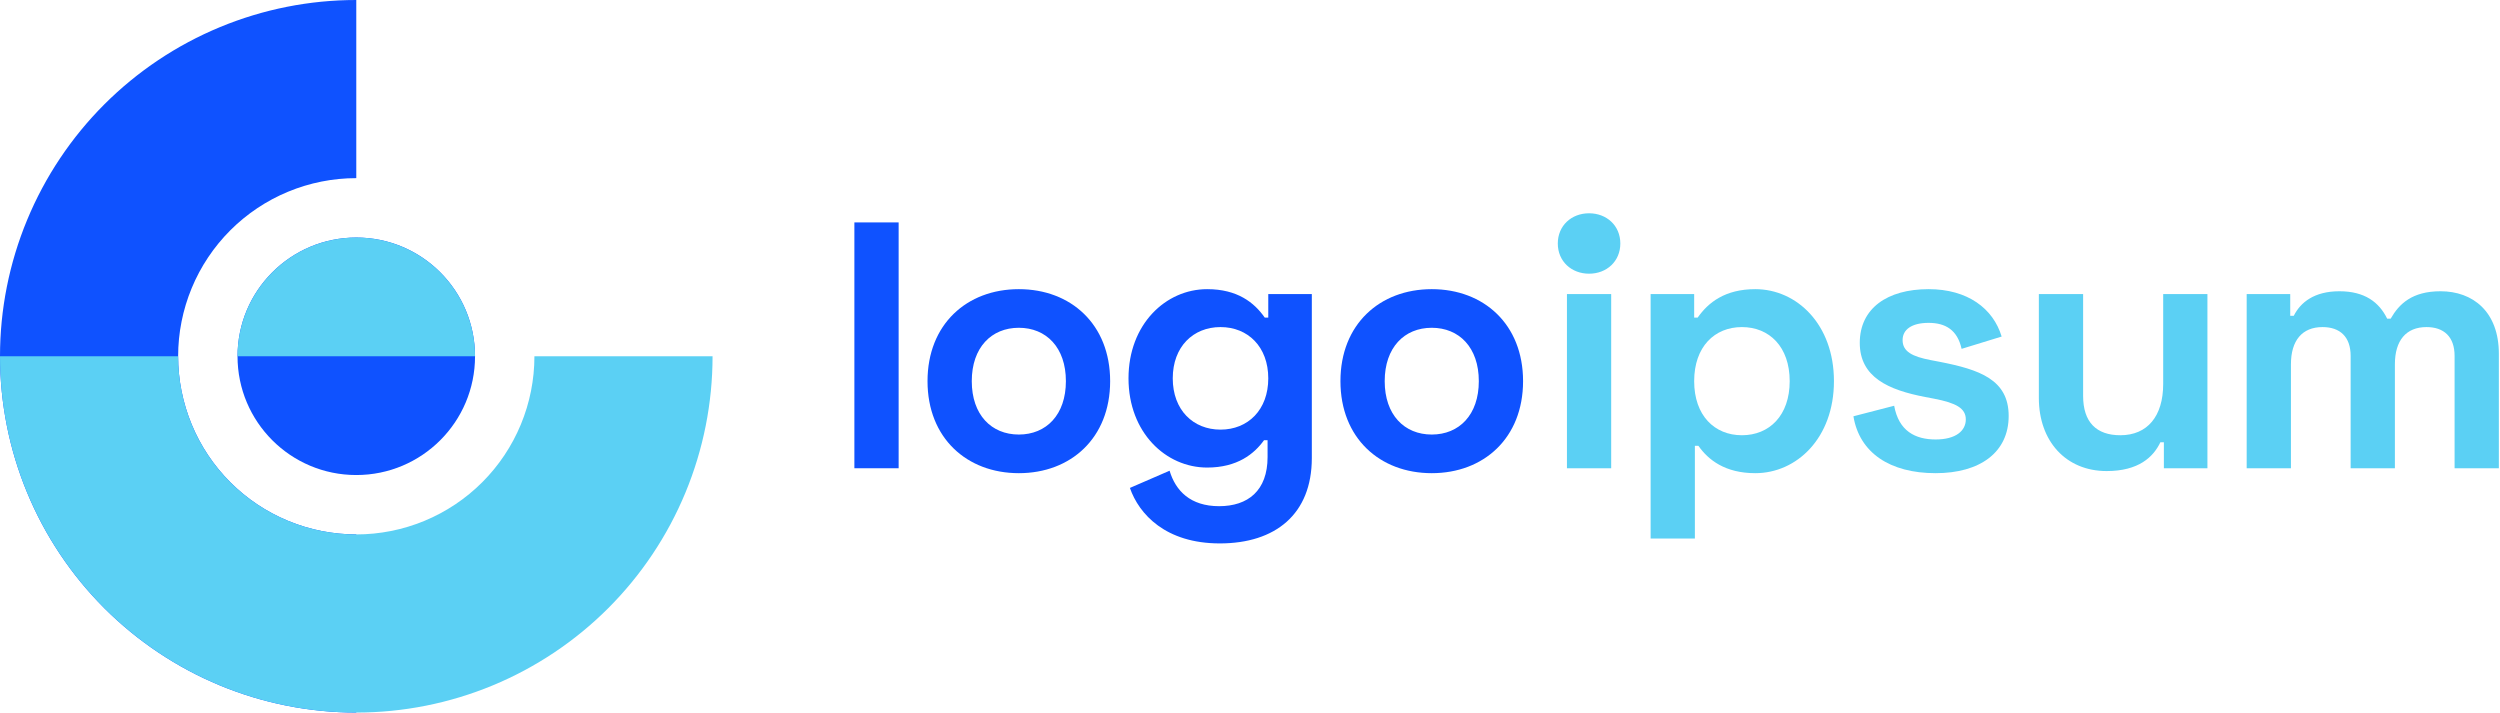
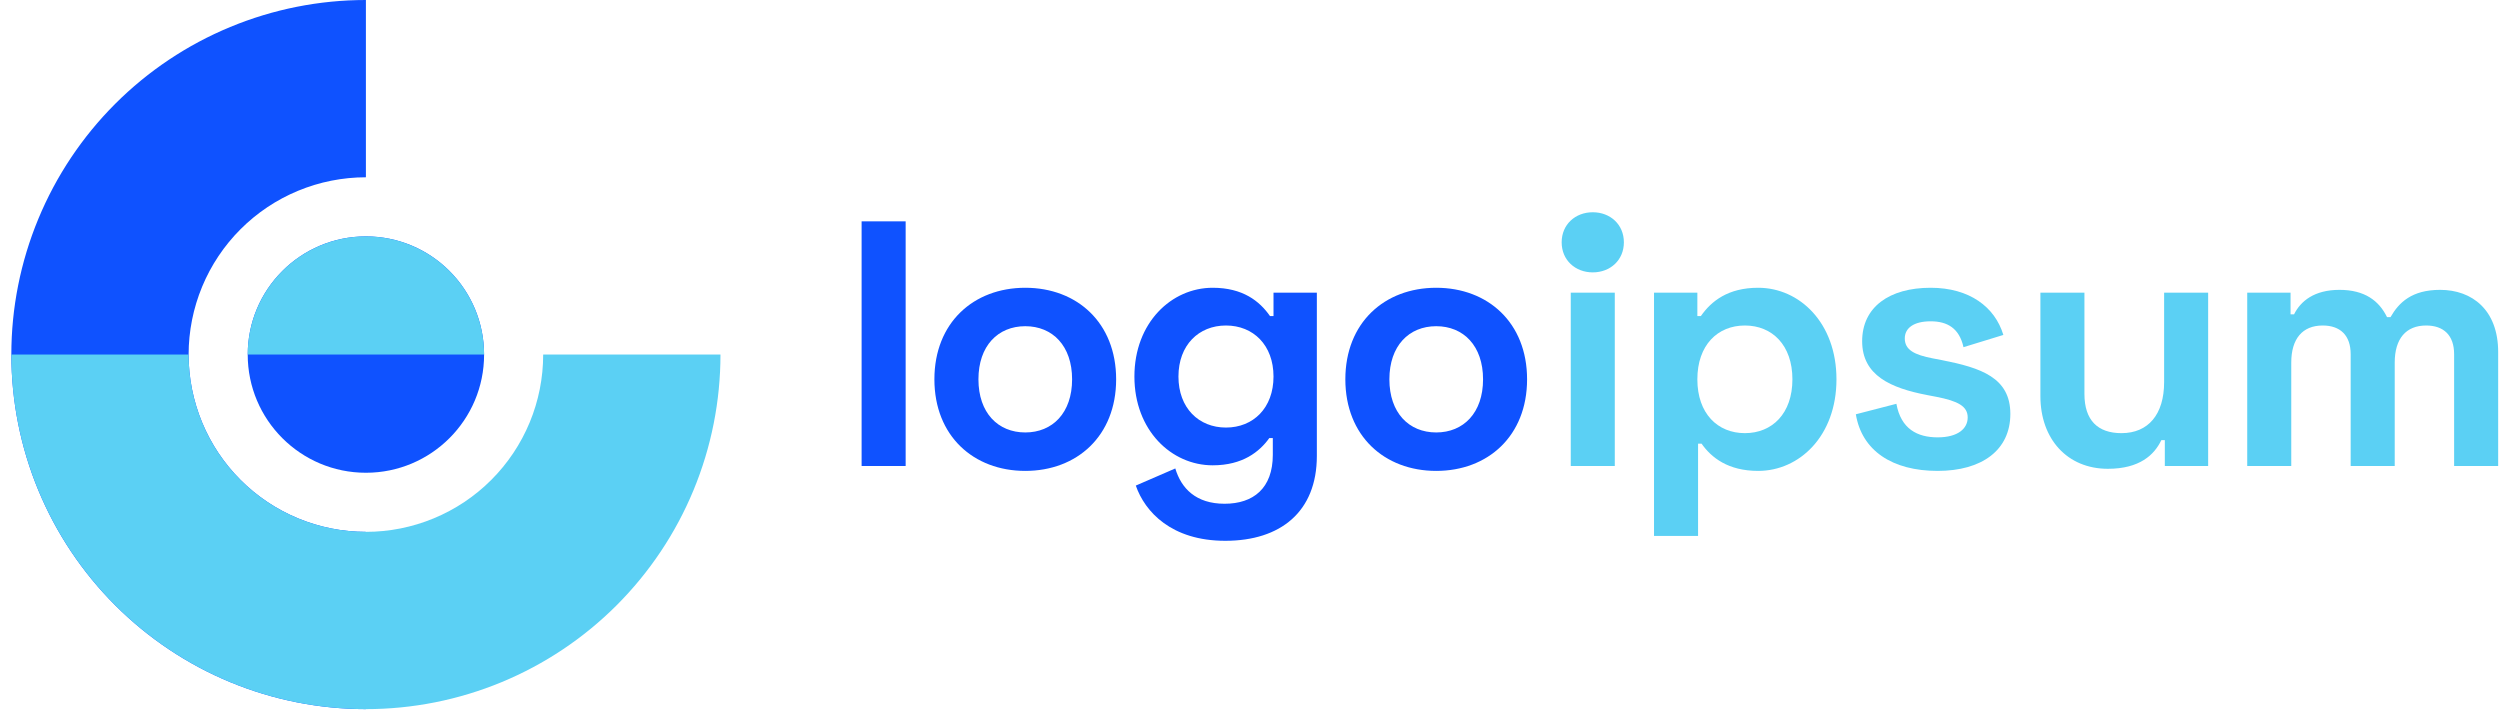
- <svg xmlns="http://www.w3.org/2000/svg" width="207" height="59" viewBox="0 0 207 59" fill="none">
-   <path d="M29.5 0C25.626 0 21.79 0.763 18.211 2.246C14.632 3.728 11.38 5.901 8.64 8.64C5.901 11.38 3.728 14.632 2.246 18.211C0.763 21.79 0 25.626 0 29.5C0 33.374 0.763 37.21 2.246 40.789C3.728 44.368 5.901 47.62 8.64 50.36C11.38 53.099 14.632 55.272 18.211 56.755C21.79 58.237 25.626 59 29.5 59V44.25C27.563 44.25 25.645 43.868 23.855 43.127C22.066 42.386 20.44 41.3 19.07 39.93C17.701 38.56 16.614 36.934 15.873 35.145C15.132 33.355 14.75 31.437 14.75 29.5C14.75 27.563 15.132 25.645 15.873 23.855C16.614 22.066 17.701 20.44 19.07 19.07C20.44 17.701 22.066 16.614 23.855 15.873C25.645 15.132 27.563 14.75 29.5 14.75V0Z" fill="#0F52FF" />
-   <path d="M29.5 39.333C34.931 39.333 39.333 34.931 39.333 29.5C39.333 24.069 34.931 19.667 29.5 19.667C24.069 19.667 19.667 24.069 19.667 29.5C19.667 34.931 24.069 39.333 29.5 39.333Z" fill="#0F52FF" />
-   <path d="M0 29.5C0 33.374 0.763 37.21 2.246 40.789C3.728 44.368 5.901 47.62 8.64 50.36C11.38 53.099 14.632 55.272 18.211 56.755C21.79 58.237 25.626 59 29.5 59C33.374 59 37.21 58.237 40.789 56.755C44.368 55.272 47.62 53.099 50.36 50.36C53.099 47.62 55.272 44.368 56.755 40.789C58.237 37.21 59 33.374 59 29.5H44.25C44.25 31.437 43.868 33.355 43.127 35.145C42.386 36.934 41.3 38.56 39.93 39.93C38.56 41.3 36.934 42.386 35.145 43.127C33.355 43.868 31.437 44.25 29.5 44.25C27.563 44.25 25.645 43.868 23.855 43.127C22.066 42.386 20.44 41.3 19.07 39.93C17.701 38.56 16.614 36.934 15.873 35.145C15.132 33.355 14.75 31.437 14.75 29.5H0Z" fill="#5BD0F4" />
-   <path d="M39.334 29.5C39.334 26.892 38.297 24.391 36.453 22.547C34.609 20.703 32.108 19.667 29.5 19.667C26.892 19.667 24.391 20.703 22.547 22.547C20.703 24.391 19.667 26.892 19.667 29.5H29.5H39.334Z" fill="#5BD0F4" />
-   <path d="M74.407 18.416H70.743V38.771H74.407V18.416Z" fill="#0F52FF" />
-   <path d="M76.799 31.56C76.799 36.271 80.056 39.179 84.36 39.179C88.663 39.179 91.92 36.271 91.92 31.56C91.92 26.85 88.663 23.942 84.36 23.942C80.056 23.942 76.799 26.85 76.799 31.56ZM80.463 31.56C80.463 28.769 82.092 27.14 84.36 27.14C86.628 27.14 88.256 28.769 88.256 31.56C88.256 34.352 86.628 35.98 84.36 35.98C82.092 35.98 80.463 34.352 80.463 31.56Z" fill="#0F52FF" />
-   <path d="M105.013 24.349V26.297H104.722C103.85 25.047 102.454 23.942 99.953 23.942C96.522 23.942 93.44 26.85 93.44 31.328C93.44 35.806 96.522 38.714 99.953 38.714C102.454 38.714 103.85 37.58 104.664 36.446H104.955V37.841C104.955 40.633 103.326 41.912 100.942 41.912C98.558 41.912 97.336 40.633 96.842 38.975L93.556 40.4C94.312 42.581 96.522 44.995 101 44.995C105.595 44.995 108.619 42.581 108.619 37.928V24.349H105.013ZM101.058 35.573C98.79 35.573 97.104 33.945 97.104 31.328C97.104 28.711 98.79 27.082 101.058 27.082C103.326 27.082 105.013 28.711 105.013 31.328C105.013 33.945 103.326 35.573 101.058 35.573Z" fill="#0F52FF" />
-   <path d="M110.989 31.56C110.989 36.271 114.246 39.179 118.55 39.179C122.853 39.179 126.11 36.271 126.11 31.56C126.11 26.85 122.853 23.942 118.55 23.942C114.246 23.942 110.989 26.85 110.989 31.56ZM114.653 31.56C114.653 28.769 116.282 27.14 118.55 27.14C120.818 27.14 122.446 28.769 122.446 31.56C122.446 34.352 120.818 35.98 118.55 35.98C116.282 35.98 114.653 34.352 114.653 31.56Z" fill="#0F52FF" />
-   <path d="M128.986 20.161C128.986 21.644 130.121 22.662 131.575 22.662C133.028 22.662 134.163 21.644 134.163 20.161C134.163 18.678 133.028 17.66 131.575 17.66C130.121 17.66 128.986 18.678 128.986 20.161ZM133.406 24.348H129.743V38.771H133.406V24.348Z" fill="#5BD0F4" />
-   <path d="M136.671 44.588H140.336V36.911H140.626C141.44 38.074 142.836 39.179 145.337 39.179C148.768 39.179 151.851 36.271 151.851 31.56C151.851 26.85 148.768 23.942 145.337 23.942C142.836 23.942 141.44 25.047 140.568 26.297H140.277V24.349H136.671V44.588ZM144.231 36.038C141.964 36.038 140.277 34.41 140.277 31.56C140.277 28.711 141.964 27.082 144.231 27.082C146.5 27.082 148.186 28.711 148.186 31.56C148.186 34.41 146.5 36.038 144.231 36.038Z" fill="#5BD0F4" />
-   <path d="M153.989 28.391C153.989 31.241 156.372 32.288 159.396 32.869L160.153 33.014C161.955 33.363 162.769 33.8 162.769 34.73C162.769 35.661 161.955 36.388 160.27 36.388C158.582 36.388 157.217 35.69 156.837 33.596L153.464 34.468C153.96 37.492 156.489 39.179 160.27 39.179C163.933 39.179 166.318 37.464 166.318 34.439C166.318 31.415 163.875 30.601 160.619 29.961L159.862 29.816C158.35 29.525 157.535 29.118 157.535 28.158C157.535 27.286 158.292 26.733 159.688 26.733C161.084 26.733 162.072 27.315 162.421 28.885L165.736 27.867C165.038 25.541 162.916 23.942 159.688 23.942C156.256 23.942 153.989 25.541 153.989 28.391Z" fill="#5BD0F4" />
-   <path d="M182.775 38.771V24.348H179.112V31.793C179.112 34.468 177.804 36.038 175.564 36.038C173.586 36.038 172.482 34.962 172.482 32.781V24.348H168.817V32.956C168.817 36.532 171.058 39.004 174.431 39.004C177.076 39.004 178.298 37.841 178.879 36.62H179.169V38.771H182.775Z" fill="#5BD0F4" />
-   <path d="M186.025 24.349V38.772H189.69V30.164C189.69 28.187 190.621 27.082 192.306 27.082C193.761 27.082 194.633 27.896 194.633 29.466V38.772H198.297V30.164C198.297 28.187 199.228 27.082 200.914 27.082C202.368 27.082 203.24 27.896 203.24 29.466V38.772H206.905V29.292C206.905 25.802 204.752 24.116 202.077 24.116C199.722 24.116 198.646 25.163 197.948 26.384H197.657C196.988 25.017 195.796 24.116 193.702 24.116C191.608 24.116 190.474 25.047 189.923 26.151H189.631V24.349H186.025Z" fill="#5BD0F4" />
+ <svg xmlns="http://www.w3.org/2000/svg" width="208" height="59" viewBox="0 0 208 59" fill="none">
+   <path d="M30.443 0C26.569 0 22.733 0.763 19.154 2.246C15.575 3.728 12.323 5.901 9.584 8.64C6.844 11.38 4.671 14.632 3.189 18.211C1.706 21.79 0.943 25.626 0.943 29.5C0.943 33.374 1.706 37.21 3.189 40.789C4.671 44.368 6.844 47.62 9.584 50.36C12.323 53.099 15.575 55.272 19.154 56.755C22.733 58.237 26.569 59 30.443 59V44.25C28.506 44.25 26.588 43.868 24.799 43.127C23.009 42.386 21.383 41.3 20.014 39.93C18.644 38.56 17.557 36.934 16.816 35.145C16.075 33.355 15.693 31.437 15.693 29.5C15.693 27.563 16.075 25.645 16.816 23.855C17.557 22.066 18.644 20.44 20.014 19.07C21.383 17.701 23.009 16.614 24.799 15.873C26.588 15.132 28.506 14.75 30.443 14.75V0Z" fill="#0F52FF" />
+   <path d="M30.444 39.333C35.874 39.333 40.277 34.931 40.277 29.5C40.277 24.069 35.874 19.667 30.444 19.667C25.013 19.667 20.61 24.069 20.61 29.5C20.61 34.931 25.013 39.333 30.444 39.333Z" fill="#0F52FF" />
+   <path d="M0.943 29.5C0.943 33.374 1.706 37.21 3.189 40.789C4.671 44.368 6.844 47.62 9.584 50.36C12.323 53.099 15.575 55.272 19.154 56.755C22.733 58.237 26.569 59 30.443 59C34.317 59 38.154 58.237 41.733 56.755C45.312 55.272 48.564 53.099 51.303 50.36C54.042 47.62 56.215 44.368 57.698 40.789C59.18 37.21 59.943 33.374 59.943 29.5H45.193C45.193 31.437 44.812 33.355 44.071 35.145C43.329 36.934 42.243 38.56 40.873 39.93C39.504 41.3 37.877 42.386 36.088 43.127C34.298 43.868 32.38 44.25 30.443 44.25C28.506 44.25 26.588 43.868 24.799 43.127C23.009 42.386 21.383 41.3 20.014 39.93C18.644 38.56 17.557 36.934 16.816 35.145C16.075 33.355 15.693 31.437 15.693 29.5H0.943Z" fill="#5BD0F4" />
+   <path d="M40.277 29.5C40.277 26.892 39.241 24.391 37.397 22.547C35.553 20.703 33.052 19.667 30.444 19.667C27.836 19.667 25.335 20.703 23.491 22.547C21.646 24.391 20.61 26.892 20.61 29.5H30.444H40.277Z" fill="#5BD0F4" />
+   <path d="M75.35 18.416H71.686V38.771H75.35V18.416Z" fill="#0F52FF" />
+   <path d="M77.742 31.56C77.742 36.271 80.999 39.179 85.303 39.179C89.606 39.179 92.863 36.271 92.863 31.56C92.863 26.85 89.606 23.942 85.303 23.942C80.999 23.942 77.742 26.85 77.742 31.56ZM81.406 31.56C81.406 28.769 83.034 27.14 85.303 27.14C87.571 27.14 89.199 28.769 89.199 31.56C89.199 34.352 87.571 35.98 85.303 35.98C83.034 35.98 81.406 34.352 81.406 31.56Z" fill="#0F52FF" />
+   <path d="M105.956 24.349V26.297H105.665C104.793 25.047 103.397 23.942 100.896 23.942C97.465 23.942 94.383 26.85 94.383 31.328C94.383 35.806 97.465 38.714 100.896 38.714C103.397 38.714 104.793 37.58 105.607 36.446H105.898V37.841C105.898 40.633 104.27 41.912 101.885 41.912C99.501 41.912 98.279 40.633 97.785 38.975L94.499 40.4C95.255 42.581 97.465 44.995 101.943 44.995C106.538 44.995 109.562 42.581 109.562 37.928V24.349H105.956ZM102.001 35.573C99.733 35.573 98.047 33.945 98.047 31.328C98.047 28.711 99.733 27.082 102.001 27.082C104.27 27.082 105.956 28.711 105.956 31.328C105.956 33.945 104.27 35.573 102.001 35.573Z" fill="#0F52FF" />
+   <path d="M111.933 31.56C111.933 36.271 115.189 39.179 119.493 39.179C123.797 39.179 127.053 36.271 127.053 31.56C127.053 26.85 123.797 23.942 119.493 23.942C115.189 23.942 111.933 26.85 111.933 31.56ZM115.597 31.56C115.597 28.769 117.225 27.14 119.493 27.14C121.761 27.14 123.39 28.769 123.39 31.56C123.39 34.352 121.761 35.98 119.493 35.98C117.225 35.98 115.597 34.352 115.597 31.56Z" fill="#0F52FF" />
+   <path d="M129.93 20.161C129.93 21.644 131.064 22.662 132.519 22.662C133.972 22.662 135.107 21.644 135.107 20.161C135.107 18.678 133.972 17.66 132.519 17.66C131.064 17.66 129.93 18.678 129.93 20.161ZM134.35 24.348H130.687V38.771H134.35V24.348Z" fill="#5BD0F4" />
+   <path d="M137.614 44.588H141.279V36.911H141.569C142.383 38.074 143.779 39.179 146.281 39.179C149.711 39.179 152.794 36.271 152.794 31.56C152.794 26.85 149.711 23.942 146.281 23.942C143.779 23.942 142.383 25.047 141.512 26.297H141.22V24.349H137.614V44.588ZM145.175 36.038C142.907 36.038 141.22 34.41 141.22 31.56C141.22 28.711 142.907 27.082 145.175 27.082C147.444 27.082 149.129 28.711 149.129 31.56C149.129 34.41 147.444 36.038 145.175 36.038Z" fill="#5BD0F4" />
+   <path d="M154.931 28.391C154.931 31.241 157.315 32.288 160.339 32.869L161.096 33.014C162.898 33.363 163.712 33.8 163.712 34.73C163.712 35.661 162.898 36.388 161.212 36.388C159.525 36.388 158.16 35.69 157.78 33.596L154.407 34.468C154.903 37.492 157.431 39.179 161.212 39.179C164.876 39.179 167.261 37.464 167.261 34.439C167.261 31.415 164.818 30.601 161.561 29.961L160.805 29.816C159.292 29.525 158.478 29.118 158.478 28.158C158.478 27.286 159.235 26.733 160.631 26.733C162.027 26.733 163.014 27.315 163.363 28.885L166.679 27.867C165.981 25.541 163.859 23.942 160.631 23.942C157.199 23.942 154.931 25.541 154.931 28.391Z" fill="#5BD0F4" />
+   <path d="M183.718 38.771V24.348H180.055V31.793C180.055 34.468 178.747 36.038 176.507 36.038C174.53 36.038 173.425 34.962 173.425 32.781V24.348H169.761V32.956C169.761 36.532 172.001 39.004 175.374 39.004C178.019 39.004 179.241 37.841 179.823 36.62H180.113V38.771H183.718Z" fill="#5BD0F4" />
+   <path d="M186.969 24.349V38.772H190.633V30.164C190.633 28.187 191.564 27.082 193.25 27.082C194.704 27.082 195.576 27.896 195.576 29.466V38.772H199.241V30.164C199.241 28.187 200.171 27.082 201.857 27.082C203.312 27.082 204.183 27.896 204.183 29.466V38.772H207.848V29.292C207.848 25.802 205.695 24.116 203.02 24.116C200.665 24.116 199.59 25.163 198.892 26.384H198.6C197.931 25.017 196.739 24.116 194.645 24.116C192.552 24.116 191.417 25.047 190.866 26.151H190.574V24.349H186.969Z" fill="#5BD0F4" />
</svg>
